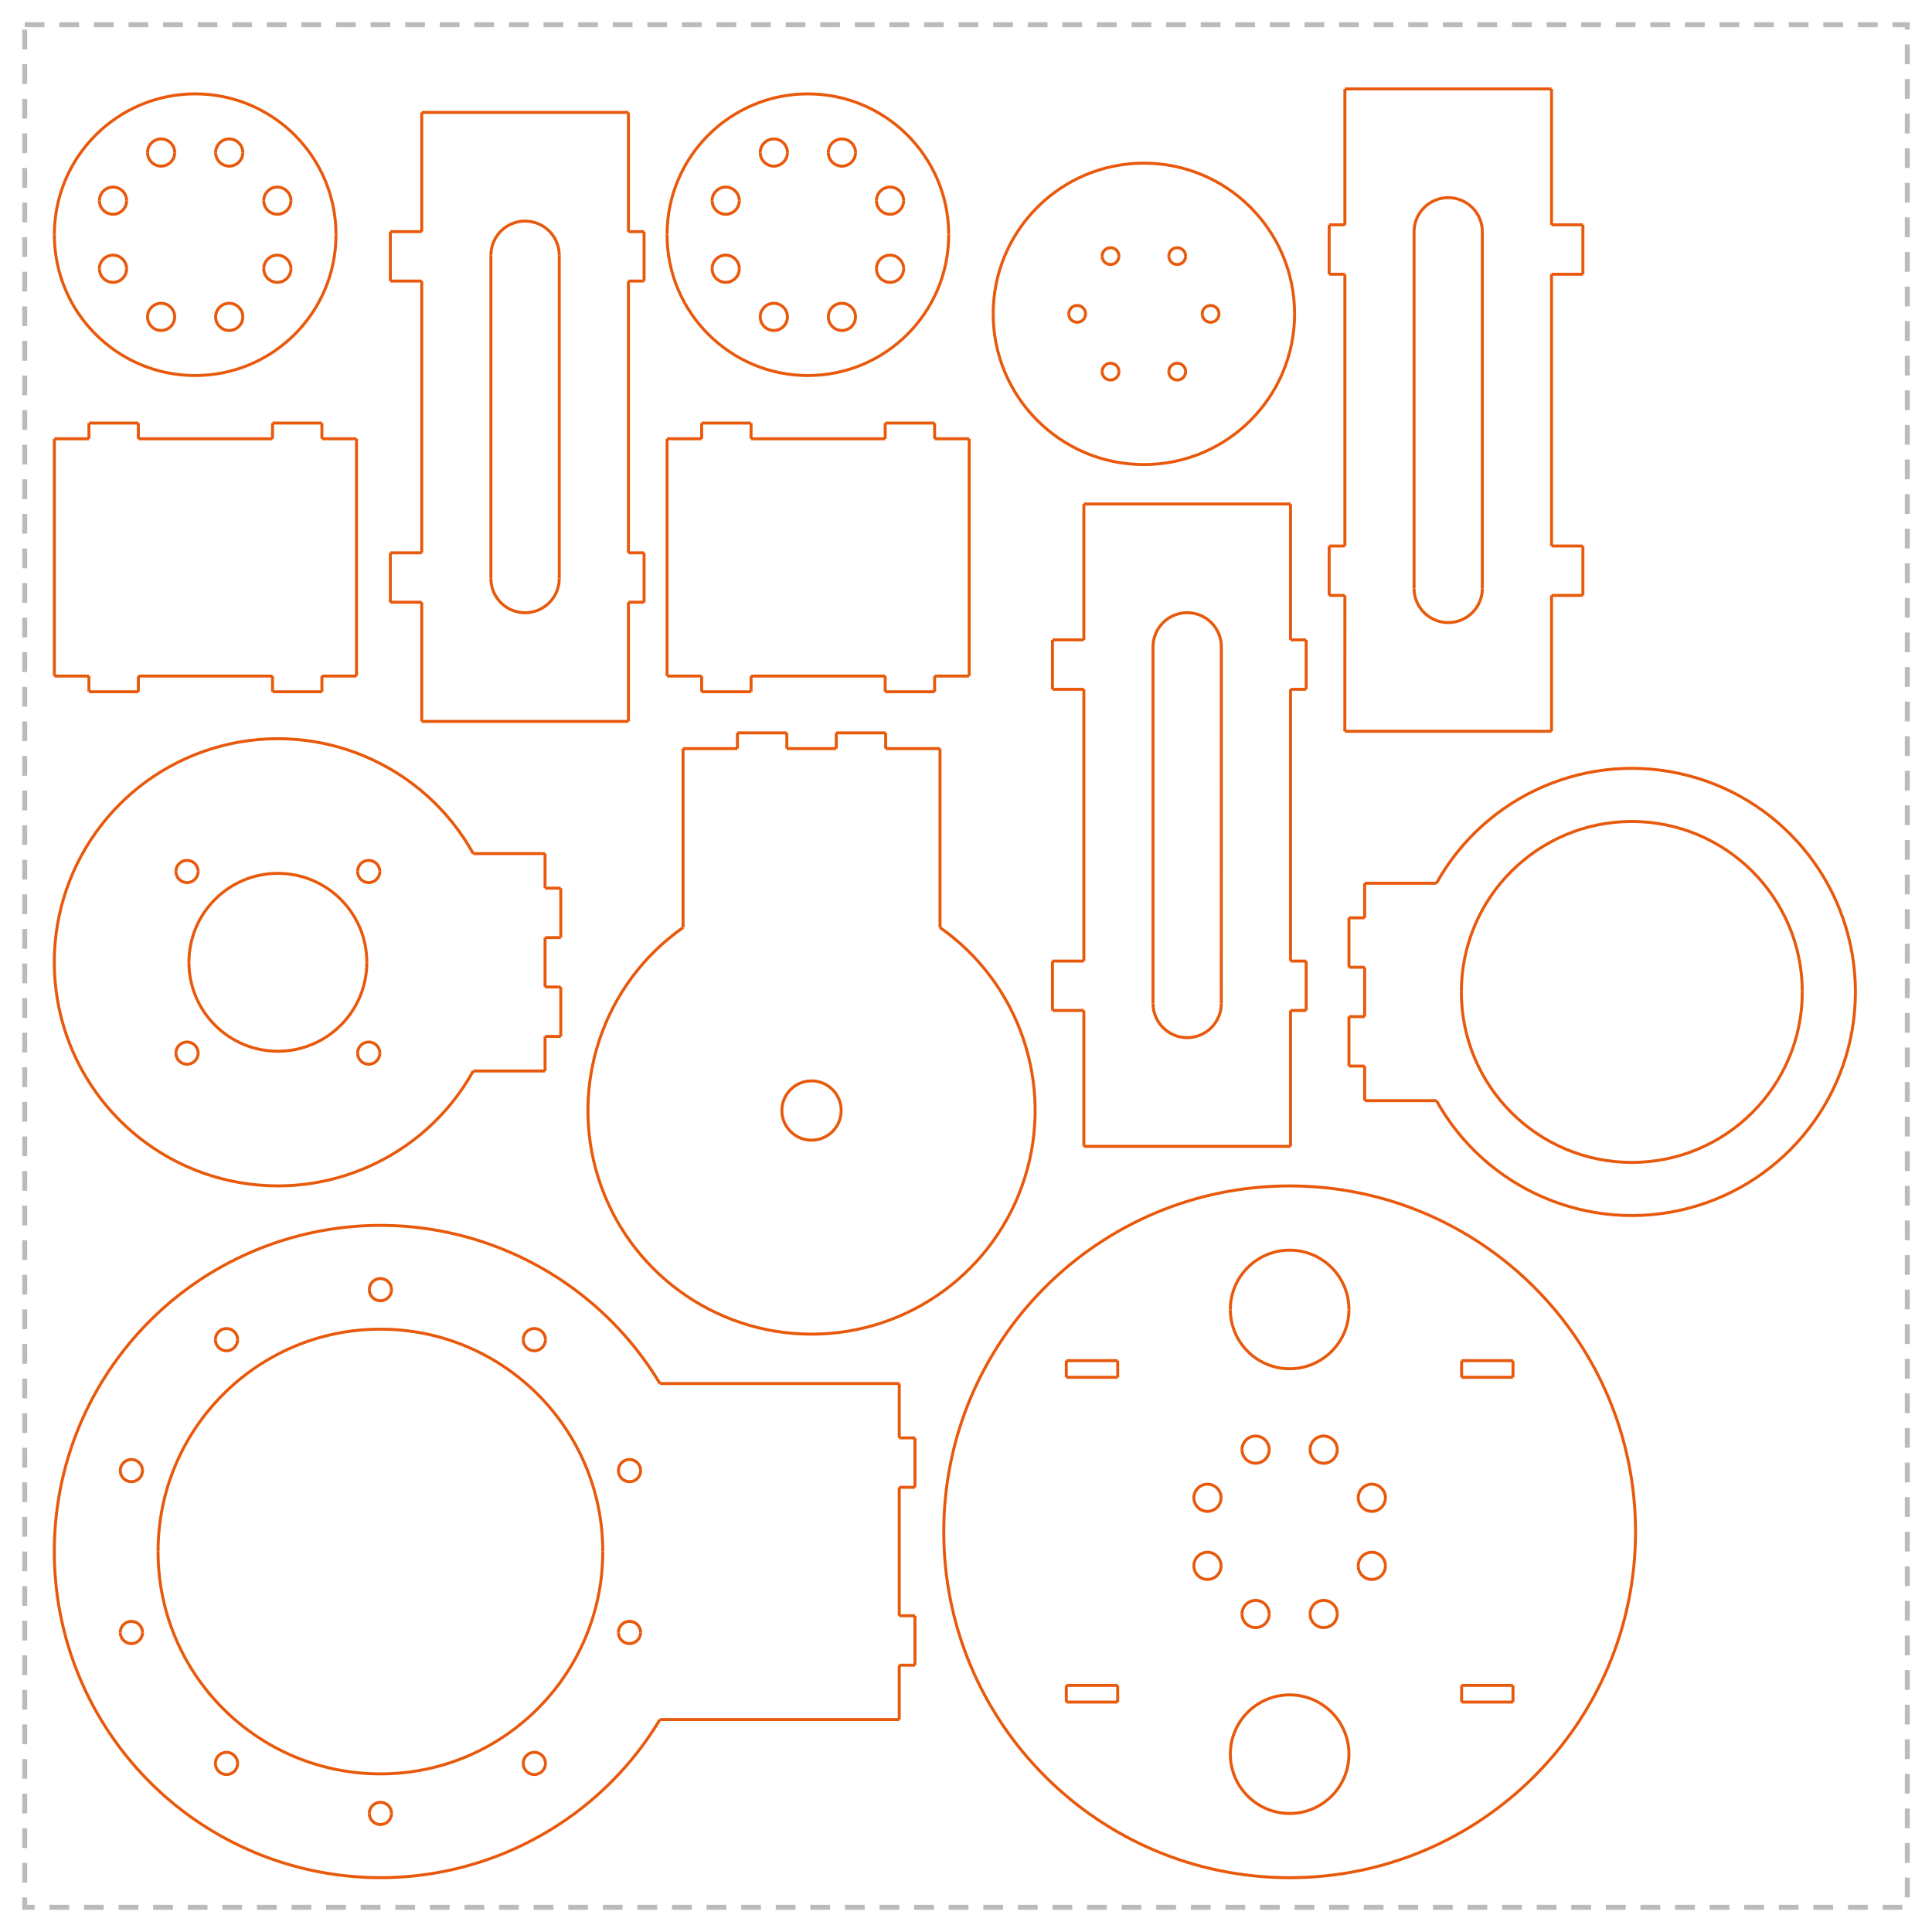
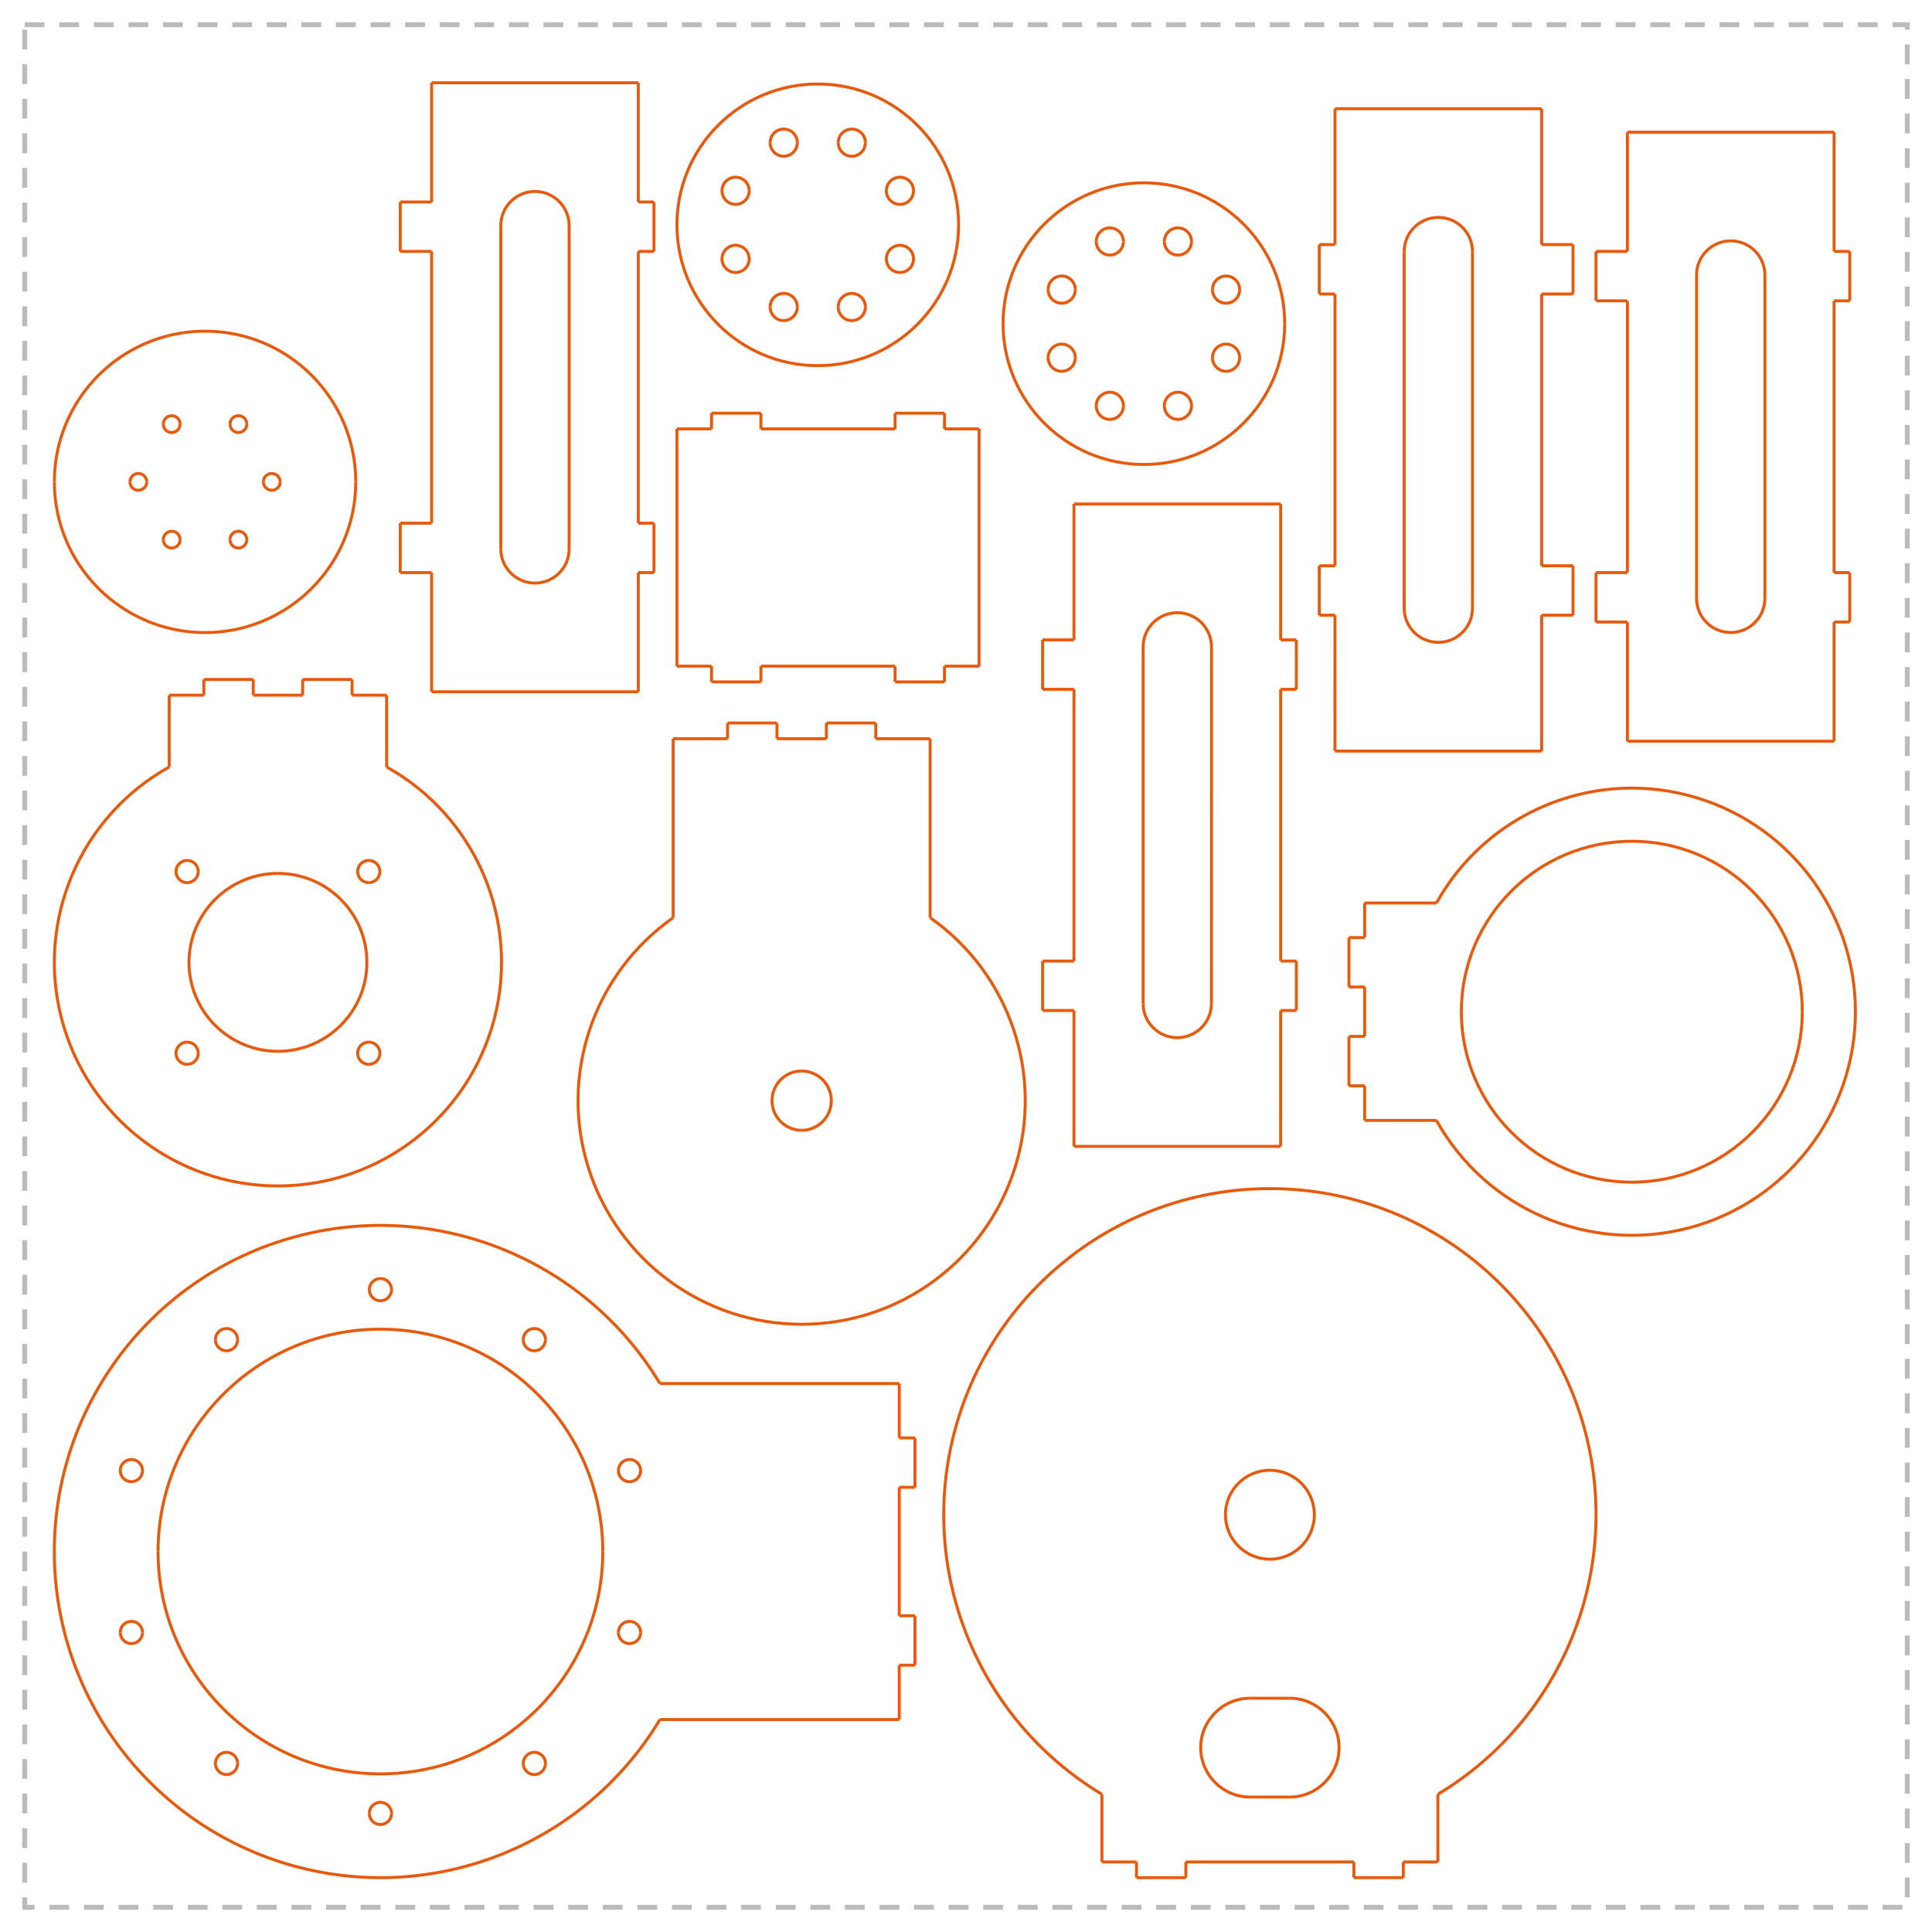
<svg xmlns="http://www.w3.org/2000/svg" viewBox="-5 -5 391 391" width="391mm" height="391mm">
  <rect x="0" y="0" width="381" height="381" fill="none" stroke="#bbb" stroke-dasharray="4 3" />
  <g fill="none" stroke="#e8590c" stroke-width="0.6">
    <line x1="176.99" y1="343.00" x2="176.99" y2="332.00" />
    <line x1="176.99" y1="332.00" x2="180.17" y2="332.00" />
    <line x1="180.17" y1="332.00" x2="180.17" y2="322.00" />
    <line x1="180.17" y1="322.00" x2="176.99" y2="322.00" />
    <line x1="176.99" y1="322.00" x2="176.99" y2="296.00" />
    <line x1="176.99" y1="296.00" x2="180.17" y2="296.00" />
    <line x1="180.17" y1="296.00" x2="180.17" y2="286.00" />
    <line x1="180.17" y1="286.00" x2="176.99" y2="286.00" />
    <line x1="176.99" y1="286.00" x2="176.99" y2="275.00" />
    <line x1="176.99" y1="275.00" x2="128.56" y2="275.00" />
    <path d="M 128.56 275.00 A 66.00 66.00 0 1 0 128.56 343.00" />
    <line x1="128.56" y1="343.00" x2="176.99" y2="343.00" />
    <path d="M 116.99 309.00 A 45.00 45.00 0 0 0 26.99 309.00" />
    <path d="M 26.99 309.00 A 45.00 45.00 0 0 0 116.99 309.00" />
    <path d="M 124.65 292.62 A 2.25 2.25 0 0 0 120.15 292.62" />
    <path d="M 120.15 292.62 A 2.25 2.25 0 0 0 124.65 292.62" />
    <path d="M 105.39 266.12 A 2.25 2.25 0 0 0 100.89 266.12" />
    <path d="M 100.89 266.12 A 2.25 2.25 0 0 0 105.39 266.12" />
    <path d="M 74.24 256.00 A 2.25 2.25 0 0 0 69.74 256.00" />
    <path d="M 69.74 256.00 A 2.25 2.25 0 0 0 74.24 256.00" />
    <path d="M 43.09 266.12 A 2.25 2.25 0 0 0 38.59 266.12" />
    <path d="M 38.59 266.12 A 2.25 2.25 0 0 0 43.09 266.12" />
    <path d="M 23.84 292.62 A 2.25 2.25 0 0 0 19.34 292.62" />
    <path d="M 19.34 292.62 A 2.25 2.25 0 0 0 23.84 292.62" />
    <path d="M 23.84 325.38 A 2.25 2.25 0 0 0 19.34 325.38" />
    <path d="M 19.34 325.38 A 2.25 2.25 0 0 0 23.84 325.38" />
    <path d="M 43.09 351.88 A 2.25 2.25 0 0 0 38.59 351.88" />
    <path d="M 38.59 351.88 A 2.25 2.25 0 0 0 43.09 351.88" />
    <path d="M 74.24 362.00 A 2.25 2.25 0 0 0 69.74 362.00" />
    <path d="M 69.74 362.00 A 2.25 2.25 0 0 0 74.24 362.00" />
    <path d="M 105.39 351.88 A 2.25 2.25 0 0 0 100.89 351.88" />
    <path d="M 100.89 351.88 A 2.25 2.25 0 0 0 105.39 351.88" />
    <path d="M 124.65 325.38 A 2.25 2.25 0 0 0 120.15 325.38" />
    <path d="M 120.15 325.38 A 2.25 2.25 0 0 0 124.65 325.38" />
-     <path d="M 326.00 305.01 A 70.00 70.00 0 0 0 186.00 305.01" />
-     <path d="M 186.00 305.01 A 70.00 70.00 0 0 0 326.00 305.01" />
-     <path d="M 275.38 298.12 A 2.75 2.75 0 0 0 269.88 298.12" />
-     <path d="M 269.88 298.12 A 2.75 2.75 0 0 0 275.38 298.12" />
-     <path d="M 265.64 288.38 A 2.75 2.75 0 0 0 260.14 288.38" />
-     <path d="M 260.14 288.38 A 2.75 2.75 0 0 0 265.64 288.38" />
-     <path d="M 251.86 288.38 A 2.75 2.75 0 0 0 246.36 288.38" />
-     <path d="M 246.36 288.38 A 2.75 2.75 0 0 0 251.86 288.38" />
-     <path d="M 242.12 298.12 A 2.75 2.75 0 0 0 236.62 298.12" />
-     <path d="M 236.62 298.12 A 2.75 2.75 0 0 0 242.12 298.12" />
-     <path d="M 242.12 311.90 A 2.75 2.75 0 0 0 236.62 311.90" />
-     <path d="M 236.62 311.90 A 2.75 2.75 0 0 0 242.12 311.90" />
-     <path d="M 251.86 321.64 A 2.75 2.75 0 0 0 246.36 321.64" />
-     <path d="M 246.36 321.64 A 2.75 2.75 0 0 0 251.86 321.64" />
-     <path d="M 265.64 321.64 A 2.75 2.75 0 0 0 260.14 321.64" />
-     <path d="M 260.14 321.64 A 2.75 2.75 0 0 0 265.64 321.64" />
-     <path d="M 275.38 311.90 A 2.75 2.75 0 0 0 269.88 311.90" />
-     <path d="M 269.88 311.90 A 2.75 2.75 0 0 0 275.38 311.90" />
-     <path d="M 268.00 260.01 A 12.00 12.00 0 0 0 244.00 260.01" />
-     <path d="M 244.00 260.01 A 12.00 12.00 0 0 0 268.00 260.01" />
-     <path d="M 268.00 350.01 A 12.00 12.00 0 0 0 244.00 350.01" />
-     <path d="M 244.00 350.01 A 12.00 12.00 0 0 0 268.00 350.01" />
-     <line x1="210.80" y1="273.74" x2="221.20" y2="273.74" />
-     <line x1="221.20" y1="273.74" x2="221.20" y2="270.37" />
-     <line x1="221.20" y1="270.37" x2="210.80" y2="270.37" />
-     <line x1="210.80" y1="270.37" x2="210.80" y2="273.74" />
-     <line x1="290.80" y1="273.74" x2="301.20" y2="273.74" />
-     <line x1="301.20" y1="273.74" x2="301.20" y2="270.37" />
-     <line x1="301.20" y1="270.37" x2="290.80" y2="270.37" />
-     <line x1="290.80" y1="270.37" x2="290.80" y2="273.74" />
-     <line x1="210.80" y1="339.47" x2="221.20" y2="339.47" />
-     <line x1="221.20" y1="339.47" x2="221.20" y2="336.09" />
-     <line x1="221.20" y1="336.09" x2="210.80" y2="336.09" />
-     <line x1="210.80" y1="336.09" x2="210.80" y2="339.47" />
-     <line x1="290.80" y1="339.47" x2="301.20" y2="339.47" />
-     <line x1="301.20" y1="339.47" x2="301.20" y2="336.09" />
-     <line x1="301.20" y1="336.09" x2="290.80" y2="336.09" />
-     <line x1="290.80" y1="336.09" x2="290.80" y2="339.47" />
-     <line x1="185.24" y1="146.50" x2="174.24" y2="146.50" />
-     <line x1="174.24" y1="146.50" x2="174.24" y2="143.32" />
-     <line x1="174.24" y1="143.32" x2="164.24" y2="143.32" />
-     <line x1="164.24" y1="143.32" x2="164.24" y2="146.50" />
-     <line x1="164.24" y1="146.50" x2="154.24" y2="146.50" />
-     <line x1="154.24" y1="146.50" x2="154.24" y2="143.32" />
-     <line x1="154.24" y1="143.32" x2="144.24" y2="143.32" />
-     <line x1="144.24" y1="143.32" x2="144.24" y2="146.50" />
-     <line x1="144.24" y1="146.50" x2="133.24" y2="146.50" />
-     <line x1="133.24" y1="146.50" x2="133.24" y2="182.72" />
-     <path d="M 133.24 182.72 A 45.25 45.25 0 1 0 185.24 182.72" />
-     <line x1="185.24" y1="182.72" x2="185.24" y2="146.50" />
-     <path d="M 159.24 213.75 A 6.00 6.00 0 0 0 159.24 225.75" />
-     <path d="M 159.24 225.75 A 6.00 6.00 0 0 0 159.24 213.75" />
-     <line x1="271.18" y1="173.75" x2="271.18" y2="180.75" />
-     <line x1="271.18" y1="180.75" x2="268.00" y2="180.75" />
-     <line x1="268.00" y1="180.75" x2="268.00" y2="190.75" />
-     <line x1="268.00" y1="190.75" x2="271.18" y2="190.75" />
-     <line x1="271.18" y1="190.75" x2="271.18" y2="200.75" />
-     <line x1="271.18" y1="200.75" x2="268.00" y2="200.75" />
-     <line x1="268.00" y1="200.75" x2="268.00" y2="210.75" />
-     <line x1="268.00" y1="210.75" x2="271.18" y2="210.75" />
-     <line x1="271.18" y1="210.75" x2="271.18" y2="217.75" />
-     <line x1="271.18" y1="217.75" x2="285.71" y2="217.75" />
-     <path d="M 285.71 217.75 A 45.25 45.25 0 1 0 285.71 173.75" />
-     <line x1="285.71" y1="173.75" x2="271.18" y2="173.75" />
-     <path d="M 290.75 195.75 A 34.50 34.50 0 0 0 359.75 195.75" />
-     <path d="M 359.75 195.75 A 34.50 34.50 0 0 0 290.75 195.75" />
-     <line x1="105.31" y1="211.75" x2="105.31" y2="204.75" />
-     <line x1="105.31" y1="204.75" x2="108.49" y2="204.75" />
-     <line x1="108.49" y1="204.75" x2="108.49" y2="194.75" />
-     <line x1="108.49" y1="194.75" x2="105.31" y2="194.75" />
-     <line x1="105.31" y1="194.75" x2="105.31" y2="184.75" />
-     <line x1="105.31" y1="184.75" x2="108.49" y2="184.75" />
-     <line x1="108.49" y1="184.75" x2="108.49" y2="174.75" />
-     <line x1="108.49" y1="174.75" x2="105.31" y2="174.75" />
-     <line x1="105.31" y1="174.75" x2="105.31" y2="167.75" />
-     <line x1="105.31" y1="167.75" x2="90.78" y2="167.75" />
-     <path d="M 90.78 167.75 A 45.25 45.25 0 1 0 90.78 211.75" />
-     <line x1="90.78" y1="211.75" x2="105.31" y2="211.75" />
-     <path d="M 69.24 189.75 A 18.00 18.00 0 0 0 33.24 189.75" />
-     <path d="M 33.24 189.75 A 18.00 18.00 0 0 0 69.24 189.75" />
-     <path d="M 71.87 171.37 A 2.25 2.25 0 0 0 67.37 171.37" />
-     <path d="M 67.37 171.37 A 2.25 2.25 0 0 0 71.87 171.37" />
-     <path d="M 35.10 171.37 A 2.25 2.25 0 0 0 30.60 171.37" />
-     <path d="M 30.60 171.37 A 2.25 2.25 0 0 0 35.10 171.37" />
-     <path d="M 35.10 208.13 A 2.25 2.25 0 0 0 30.60 208.13" />
-     <path d="M 30.60 208.13 A 2.25 2.25 0 0 0 35.10 208.13" />
-     <path d="M 71.87 208.13 A 2.25 2.25 0 0 0 67.37 208.13" />
-     <path d="M 67.37 208.13 A 2.25 2.25 0 0 0 71.87 208.13" />
-     <line x1="256.18" y1="227.00" x2="256.18" y2="199.50" />
-     <line x1="256.18" y1="199.50" x2="259.35" y2="199.50" />
-     <line x1="259.35" y1="199.50" x2="259.35" y2="189.50" />
-     <line x1="259.35" y1="189.50" x2="256.18" y2="189.50" />
-     <line x1="256.18" y1="189.50" x2="256.18" y2="134.50" />
-     <line x1="256.18" y1="134.50" x2="259.35" y2="134.50" />
-     <line x1="259.35" y1="134.50" x2="259.35" y2="124.50" />
-     <line x1="259.35" y1="124.50" x2="256.18" y2="124.50" />
-     <line x1="256.18" y1="124.50" x2="256.18" y2="97.00" />
-     <line x1="256.18" y1="97.00" x2="214.35" y2="97.00" />
-     <line x1="214.35" y1="97.00" x2="214.35" y2="124.50" />
-     <line x1="214.35" y1="124.50" x2="208.00" y2="124.50" />
-     <line x1="208.00" y1="124.50" x2="208.00" y2="134.50" />
-     <line x1="208.00" y1="134.50" x2="214.35" y2="134.50" />
-     <line x1="214.35" y1="134.50" x2="214.35" y2="189.50" />
-     <line x1="214.35" y1="189.50" x2="208.00" y2="189.50" />
-     <line x1="208.00" y1="189.50" x2="208.00" y2="199.50" />
-     <line x1="208.00" y1="199.50" x2="214.35" y2="199.50" />
-     <line x1="214.35" y1="199.50" x2="214.35" y2="227.00" />
-     <line x1="214.35" y1="227.00" x2="256.18" y2="227.00" />
-     <line x1="228.35" y1="198.09" x2="228.35" y2="125.91" />
-     <path d="M 228.35 125.91 A 6.91 6.91 0 0 1 242.18 125.91" />
-     <line x1="242.18" y1="125.91" x2="242.17" y2="198.09" />
-     <path d="M 242.17 198.09 A 6.91 6.91 0 0 1 228.35 198.09" />
-     <line x1="267.18" y1="13.00" x2="267.18" y2="40.50" />
-     <line x1="267.18" y1="40.50" x2="264.00" y2="40.50" />
-     <line x1="264.00" y1="40.50" x2="264.00" y2="50.50" />
-     <line x1="264.00" y1="50.50" x2="267.18" y2="50.50" />
-     <line x1="267.18" y1="50.50" x2="267.18" y2="105.50" />
-     <line x1="267.18" y1="105.50" x2="264.00" y2="105.50" />
-     <line x1="264.00" y1="105.50" x2="264.00" y2="115.50" />
-     <line x1="264.00" y1="115.50" x2="267.18" y2="115.50" />
-     <line x1="267.18" y1="115.50" x2="267.17" y2="143.00" />
-     <line x1="267.17" y1="143.00" x2="309.00" y2="143.00" />
-     <line x1="309.00" y1="143.00" x2="309.00" y2="115.50" />
-     <line x1="309.00" y1="115.50" x2="315.35" y2="115.50" />
-     <line x1="315.35" y1="115.50" x2="315.35" y2="105.50" />
-     <line x1="315.35" y1="105.50" x2="309.00" y2="105.50" />
-     <line x1="309.00" y1="105.50" x2="309.00" y2="50.50" />
-     <line x1="309.00" y1="50.50" x2="315.35" y2="50.50" />
-     <line x1="315.35" y1="50.50" x2="315.35" y2="40.50" />
-     <line x1="315.35" y1="40.50" x2="309.00" y2="40.50" />
-     <line x1="309.00" y1="40.50" x2="309.00" y2="13.00" />
-     <line x1="309.00" y1="13.00" x2="267.18" y2="13.00" />
-     <line x1="295.00" y1="41.91" x2="295.00" y2="114.09" />
-     <path d="M 295.00 114.09 A 6.91 6.91 0 0 1 281.18 114.09" />
-     <line x1="281.18" y1="114.09" x2="281.18" y2="41.91" />
-     <path d="M 281.18 41.91 A 6.91 6.91 0 0 1 295.00 41.91" />
-     <line x1="122.18" y1="141.00" x2="122.18" y2="116.88" />
-     <line x1="122.18" y1="116.88" x2="125.35" y2="116.88" />
-     <line x1="125.35" y1="116.88" x2="125.35" y2="106.88" />
-     <line x1="125.35" y1="106.88" x2="122.18" y2="106.88" />
-     <line x1="122.18" y1="106.88" x2="122.18" y2="51.88" />
-     <line x1="122.18" y1="51.88" x2="125.35" y2="51.88" />
-     <line x1="125.35" y1="51.88" x2="125.35" y2="41.88" />
-     <line x1="125.35" y1="41.88" x2="122.18" y2="41.88" />
-     <line x1="122.18" y1="41.88" x2="122.18" y2="17.75" />
-     <line x1="122.18" y1="17.75" x2="80.35" y2="17.75" />
-     <line x1="80.35" y1="17.75" x2="80.35" y2="41.88" />
-     <line x1="80.35" y1="41.88" x2="74.00" y2="41.88" />
-     <line x1="74.00" y1="41.88" x2="74.00" y2="51.88" />
-     <line x1="74.00" y1="51.88" x2="80.35" y2="51.88" />
-     <line x1="80.35" y1="51.88" x2="80.35" y2="106.88" />
-     <line x1="80.35" y1="106.88" x2="74.00" y2="106.88" />
-     <line x1="74.00" y1="106.88" x2="74.00" y2="116.88" />
-     <line x1="74.00" y1="116.88" x2="80.35" y2="116.88" />
-     <line x1="80.35" y1="116.88" x2="80.35" y2="141.00" />
-     <line x1="80.35" y1="141.00" x2="122.18" y2="141.00" />
-     <line x1="94.35" y1="112.09" x2="94.35" y2="46.66" />
-     <path d="M 94.35 46.66 A 6.91 6.91 0 0 1 108.18 46.66" />
-     <line x1="108.18" y1="46.66" x2="108.18" y2="112.09" />
-     <path d="M 108.18 112.09 A 6.91 6.91 0 0 1 94.35 112.09" />
-     <line x1="6.00" y1="131.82" x2="13.00" y2="131.82" />
-     <line x1="13.00" y1="131.82" x2="13.00" y2="135.00" />
-     <line x1="13.00" y1="135.00" x2="23.00" y2="135.00" />
-     <line x1="23.00" y1="135.00" x2="23.00" y2="131.82" />
-     <line x1="23.00" y1="131.82" x2="50.15" y2="131.82" />
-     <line x1="50.15" y1="131.82" x2="50.15" y2="135.00" />
-     <line x1="50.15" y1="135.00" x2="60.15" y2="135.00" />
-     <line x1="60.15" y1="135.00" x2="60.15" y2="131.82" />
-     <line x1="60.15" y1="131.82" x2="67.15" y2="131.82" />
-     <line x1="67.15" y1="131.82" x2="67.15" y2="83.80" />
-     <line x1="67.15" y1="83.80" x2="60.15" y2="83.80" />
-     <line x1="60.15" y1="83.80" x2="60.15" y2="80.62" />
-     <line x1="60.15" y1="80.62" x2="50.15" y2="80.62" />
-     <line x1="50.15" y1="80.62" x2="50.15" y2="83.80" />
-     <line x1="50.15" y1="83.80" x2="23.00" y2="83.80" />
-     <line x1="23.00" y1="83.80" x2="23.00" y2="80.62" />
-     <line x1="23.00" y1="80.62" x2="13.00" y2="80.62" />
-     <line x1="13.00" y1="80.62" x2="13.00" y2="83.80" />
-     <line x1="13.00" y1="83.80" x2="6.00" y2="83.80" />
-     <line x1="6.00" y1="83.80" x2="6.00" y2="131.82" />
-     <line x1="130.00" y1="131.82" x2="137.00" y2="131.82" />
-     <line x1="137.00" y1="131.82" x2="137.00" y2="135.00" />
-     <line x1="137.00" y1="135.00" x2="147.00" y2="135.00" />
-     <line x1="147.00" y1="135.00" x2="147.00" y2="131.82" />
-     <line x1="147.00" y1="131.82" x2="174.15" y2="131.82" />
-     <line x1="174.15" y1="131.82" x2="174.15" y2="135.00" />
-     <line x1="174.15" y1="135.00" x2="184.15" y2="135.00" />
-     <line x1="184.15" y1="135.00" x2="184.15" y2="131.82" />
-     <line x1="184.15" y1="131.82" x2="191.15" y2="131.82" />
-     <line x1="191.15" y1="131.82" x2="191.15" y2="83.80" />
-     <line x1="191.15" y1="83.80" x2="184.15" y2="83.80" />
-     <line x1="184.15" y1="83.80" x2="184.15" y2="80.62" />
-     <line x1="184.15" y1="80.62" x2="174.15" y2="80.62" />
-     <line x1="174.15" y1="80.62" x2="174.15" y2="83.80" />
-     <line x1="174.15" y1="83.80" x2="147.00" y2="83.80" />
-     <line x1="147.00" y1="83.80" x2="147.00" y2="80.62" />
-     <line x1="147.00" y1="80.62" x2="137.00" y2="80.62" />
-     <line x1="137.00" y1="80.62" x2="137.00" y2="83.80" />
-     <line x1="137.00" y1="83.80" x2="130.00" y2="83.80" />
-     <line x1="130.00" y1="83.80" x2="130.00" y2="131.82" />
-     <path d="M 257.00 58.52 A 30.50 30.50 0 0 0 196.00 58.52" />
-     <path d="M 196.00 58.52 A 30.50 30.50 0 0 0 257.00 58.52" />
-     <path d="M 241.70 58.52 A 1.70 1.70 0 0 0 238.30 58.52" />
-     <path d="M 238.30 58.52 A 1.70 1.70 0 0 0 241.70 58.52" />
-     <path d="M 234.95 46.83 A 1.70 1.70 0 0 0 231.55 46.83" />
-     <path d="M 231.55 46.83 A 1.70 1.70 0 0 0 234.95 46.83" />
-     <path d="M 221.45 46.83 A 1.70 1.70 0 0 0 218.05 46.83" />
-     <path d="M 218.05 46.83 A 1.70 1.70 0 0 0 221.45 46.83" />
-     <path d="M 214.70 58.52 A 1.70 1.70 0 0 0 211.30 58.52" />
-     <path d="M 211.30 58.52 A 1.70 1.70 0 0 0 214.70 58.52" />
-     <path d="M 221.45 70.21 A 1.70 1.70 0 0 0 218.05 70.21" />
-     <path d="M 218.05 70.21 A 1.70 1.70 0 0 0 221.45 70.21" />
-     <path d="M 234.95 70.21 A 1.70 1.70 0 0 0 231.55 70.21" />
-     <path d="M 231.55 70.21 A 1.70 1.70 0 0 0 234.95 70.21" />
-     <path d="M 63.00 42.50 A 28.50 28.50 0 0 0 6.00 42.50" />
-     <path d="M 6.00 42.50 A 28.50 28.50 0 0 0 63.00 42.50" />
-     <path d="M 53.88 35.61 A 2.75 2.75 0 0 0 48.38 35.61" />
-     <path d="M 48.38 35.61 A 2.75 2.75 0 0 0 53.88 35.61" />
-     <path d="M 44.14 25.87 A 2.75 2.75 0 0 0 38.64 25.87" />
-     <path d="M 38.64 25.87 A 2.75 2.75 0 0 0 44.14 25.87" />
-     <path d="M 30.36 25.87 A 2.75 2.75 0 0 0 24.86 25.87" />
-     <path d="M 24.86 25.87 A 2.75 2.75 0 0 0 30.36 25.87" />
-     <path d="M 20.62 35.61 A 2.75 2.75 0 0 0 15.12 35.61" />
-     <path d="M 15.12 35.61 A 2.75 2.75 0 0 0 20.62 35.61" />
-     <path d="M 20.62 49.39 A 2.75 2.75 0 0 0 15.12 49.39" />
-     <path d="M 15.12 49.39 A 2.75 2.75 0 0 0 20.62 49.39" />
-     <path d="M 30.36 59.13 A 2.75 2.75 0 0 0 24.86 59.13" />
-     <path d="M 24.86 59.13 A 2.75 2.75 0 0 0 30.36 59.13" />
-     <path d="M 44.14 59.13 A 2.75 2.75 0 0 0 38.64 59.13" />
-     <path d="M 38.64 59.13 A 2.75 2.75 0 0 0 44.14 59.13" />
-     <path d="M 53.88 49.39 A 2.75 2.75 0 0 0 48.38 49.39" />
-     <path d="M 48.38 49.39 A 2.75 2.75 0 0 0 53.88 49.39" />
-     <path d="M 187.00 42.50 A 28.50 28.50 0 0 0 130.00 42.50" />
-     <path d="M 130.00 42.50 A 28.50 28.50 0 0 0 187.00 42.50" />
-     <path d="M 177.88 35.61 A 2.75 2.75 0 0 0 172.38 35.61" />
-     <path d="M 172.38 35.61 A 2.75 2.75 0 0 0 177.88 35.61" />
-     <path d="M 168.14 25.87 A 2.75 2.75 0 0 0 162.64 25.87" />
-     <path d="M 162.64 25.87 A 2.75 2.75 0 0 0 168.14 25.87" />
-     <path d="M 154.36 25.87 A 2.75 2.75 0 0 0 148.86 25.87" />
-     <path d="M 148.86 25.87 A 2.75 2.75 0 0 0 154.36 25.87" />
-     <path d="M 144.62 35.61 A 2.75 2.75 0 0 0 139.12 35.61" />
-     <path d="M 139.12 35.61 A 2.75 2.75 0 0 0 144.62 35.61" />
-     <path d="M 144.62 49.39 A 2.75 2.75 0 0 0 139.12 49.39" />
-     <path d="M 139.12 49.39 A 2.75 2.75 0 0 0 144.62 49.39" />
-     <path d="M 154.36 59.13 A 2.75 2.75 0 0 0 148.86 59.13" />
-     <path d="M 148.86 59.13 A 2.75 2.75 0 0 0 154.36 59.13" />
-     <path d="M 168.14 59.13 A 2.75 2.75 0 0 0 162.64 59.13" />
-     <path d="M 162.64 59.13 A 2.75 2.75 0 0 0 168.14 59.13" />
-     <path d="M 177.88 49.39 A 2.75 2.75 0 0 0 172.38 49.39" />
-     <path d="M 172.38 49.39 A 2.75 2.75 0 0 0 177.88 49.39" />
+     <line x1="218.00" y1="371.82" x2="225.00" y2="371.82" />
+     <line x1="225.00" y1="371.82" x2="225.00" y2="375.00" />
+     <line x1="225.00" y1="375.00" x2="235.00" y2="375.00" />
+     <line x1="235.00" y1="375.00" x2="235.00" y2="371.82" />
+     <line x1="235.00" y1="371.82" x2="269.00" y2="371.82" />
+     <line x1="269.00" y1="371.82" x2="269.00" y2="375.00" />
+     <line x1="269.00" y1="375.00" x2="279.00" y2="375.00" />
+     <line x1="279.00" y1="375.00" x2="279.00" y2="371.82" />
+     <line x1="279.00" y1="371.82" x2="286.00" y2="371.82" />
+     <line x1="286.00" y1="371.82" x2="286.00" y2="358.12" />
+     <path d="M 286.00 358.12 A 66.00 66.00 0 1 0 218.00 358.12" />
+     <line x1="218.00" y1="358.12" x2="218.00" y2="371.82" />
+     <line x1="248.00" y1="338.69" x2="256.00" y2="338.69" />
+     <path d="M 256.00 338.69 A 10.00 10.00 0 0 1 256.00 358.69" />
+     <line x1="256.00" y1="358.69" x2="248.00" y2="358.69" />
+     <path d="M 248.00 358.69 A 10.00 10.00 0 0 1 248.00 338.69" />
+     <path d="M 261.00 301.55 A 9.00 9.00 0 0 0 243.00 301.55" />
+     <path d="M 243.00 301.55 A 9.00 9.00 0 0 0 261.00 301.55" />
+     <line x1="183.24" y1="144.50" x2="172.24" y2="144.50" />
+     <line x1="172.24" y1="144.50" x2="172.24" y2="141.32" />
+     <line x1="172.24" y1="141.32" x2="162.24" y2="141.32" />
+     <line x1="162.24" y1="141.32" x2="162.24" y2="144.50" />
+     <line x1="162.24" y1="144.50" x2="152.24" y2="144.50" />
+     <line x1="152.24" y1="144.50" x2="152.24" y2="141.32" />
+     <line x1="152.24" y1="141.32" x2="142.24" y2="141.32" />
+     <line x1="142.24" y1="141.32" x2="142.24" y2="144.50" />
+     <line x1="142.24" y1="144.50" x2="131.24" y2="144.50" />
+     <line x1="131.24" y1="144.50" x2="131.24" y2="180.72" />
+     <path d="M 131.24 180.72 A 45.25 45.25 0 1 0 183.24 180.72" />
+     <line x1="183.24" y1="180.72" x2="183.24" y2="144.50" />
+     <path d="M 157.24 211.75 A 6.00 6.00 0 0 0 157.24 223.75" />
+     <path d="M 157.24 223.75 A 6.00 6.00 0 0 0 157.24 211.75" />
+     <line x1="271.18" y1="177.75" x2="271.18" y2="184.75" />
+     <line x1="271.18" y1="184.75" x2="268.00" y2="184.75" />
+     <line x1="268.00" y1="184.75" x2="268.00" y2="194.75" />
+     <line x1="268.00" y1="194.75" x2="271.18" y2="194.75" />
+     <line x1="271.18" y1="194.75" x2="271.18" y2="204.75" />
+     <line x1="271.18" y1="204.75" x2="268.00" y2="204.75" />
+     <line x1="268.00" y1="204.75" x2="268.00" y2="214.75" />
+     <line x1="268.00" y1="214.75" x2="271.18" y2="214.75" />
+     <line x1="271.18" y1="214.75" x2="271.18" y2="221.75" />
+     <line x1="271.18" y1="221.75" x2="285.71" y2="221.75" />
+     <path d="M 285.71 221.75 A 45.25 45.25 0 1 0 285.71 177.75" />
+     <line x1="285.71" y1="177.75" x2="271.18" y2="177.75" />
+     <path d="M 290.75 199.75 A 34.50 34.50 0 0 0 359.75 199.75" />
+     <path d="M 359.75 199.75 A 34.50 34.50 0 0 0 290.75 199.75" />
+     <line x1="73.25" y1="135.69" x2="66.25" y2="135.69" />
+     <line x1="66.25" y1="135.69" x2="66.25" y2="132.51" />
+     <line x1="66.25" y1="132.51" x2="56.25" y2="132.51" />
+     <line x1="56.25" y1="132.51" x2="56.25" y2="135.69" />
+     <line x1="56.25" y1="135.69" x2="46.25" y2="135.69" />
+     <line x1="46.25" y1="135.69" x2="46.25" y2="132.51" />
+     <line x1="46.25" y1="132.51" x2="36.25" y2="132.51" />
+     <line x1="36.25" y1="132.51" x2="36.25" y2="135.69" />
+     <line x1="36.25" y1="135.69" x2="29.25" y2="135.69" />
+     <line x1="29.25" y1="135.69" x2="29.25" y2="150.22" />
+     <path d="M 29.25 150.22 A 45.25 45.25 0 1 0 73.25 150.22" />
+     <line x1="73.25" y1="150.22" x2="73.25" y2="135.69" />
+     <path d="M 51.25 171.76 A 18.00 18.00 0 0 0 51.25 207.76" />
+     <path d="M 51.25 207.76 A 18.00 18.00 0 0 0 51.25 171.76" />
+     <path d="M 32.87 169.13 A 2.25 2.25 0 0 0 32.87 173.63" />
+     <path d="M 32.87 173.63 A 2.25 2.25 0 0 0 32.87 169.13" />
+     <path d="M 32.87 205.90 A 2.25 2.25 0 0 0 32.87 210.40" />
+     <path d="M 32.87 210.40 A 2.25 2.25 0 0 0 32.87 205.90" />
+     <path d="M 69.63 205.90 A 2.25 2.25 0 0 0 69.63 210.40" />
+     <path d="M 69.63 210.40 A 2.25 2.25 0 0 0 69.63 205.90" />
+     <path d="M 69.63 169.13 A 2.25 2.25 0 0 0 69.63 173.63" />
+     <path d="M 69.63 173.63 A 2.25 2.25 0 0 0 69.63 169.13" />
+     <line x1="254.17" y1="227.00" x2="254.18" y2="199.50" />
+     <line x1="254.18" y1="199.50" x2="257.35" y2="199.50" />
+     <line x1="257.35" y1="199.50" x2="257.35" y2="189.50" />
+     <line x1="257.35" y1="189.50" x2="254.18" y2="189.50" />
+     <line x1="254.18" y1="189.50" x2="254.18" y2="134.50" />
+     <line x1="254.18" y1="134.50" x2="257.35" y2="134.50" />
+     <line x1="257.35" y1="134.50" x2="257.35" y2="124.50" />
+     <line x1="257.35" y1="124.50" x2="254.18" y2="124.50" />
+     <line x1="254.18" y1="124.50" x2="254.18" y2="97.00" />
+     <line x1="254.18" y1="97.00" x2="212.35" y2="97.00" />
+     <line x1="212.35" y1="97.00" x2="212.35" y2="124.50" />
+     <line x1="212.35" y1="124.50" x2="206.00" y2="124.50" />
+     <line x1="206.00" y1="124.50" x2="206.00" y2="134.50" />
+     <line x1="206.00" y1="134.50" x2="212.35" y2="134.50" />
+     <line x1="212.35" y1="134.50" x2="212.35" y2="189.50" />
+     <line x1="212.35" y1="189.50" x2="206.00" y2="189.50" />
+     <line x1="206.00" y1="189.50" x2="206.00" y2="199.50" />
+     <line x1="206.00" y1="199.50" x2="212.35" y2="199.50" />
+     <line x1="212.35" y1="199.50" x2="212.35" y2="227.00" />
+     <line x1="212.35" y1="227.00" x2="254.17" y2="227.00" />
+     <line x1="226.35" y1="198.09" x2="226.35" y2="125.91" />
+     <path d="M 226.35 125.91 A 6.91 6.91 0 0 1 240.18 125.91" />
+     <line x1="240.18" y1="125.91" x2="240.17" y2="198.09" />
+     <path d="M 240.17 198.09 A 6.91 6.91 0 0 1 226.35 198.09" />
+     <line x1="265.18" y1="17.00" x2="265.18" y2="44.50" />
+     <line x1="265.18" y1="44.50" x2="262.00" y2="44.50" />
+     <line x1="262.00" y1="44.50" x2="262.00" y2="54.50" />
+     <line x1="262.00" y1="54.50" x2="265.18" y2="54.50" />
+     <line x1="265.18" y1="54.50" x2="265.18" y2="109.50" />
+     <line x1="265.18" y1="109.50" x2="262.00" y2="109.50" />
+     <line x1="262.00" y1="109.50" x2="262.00" y2="119.50" />
+     <line x1="262.00" y1="119.50" x2="265.18" y2="119.50" />
+     <line x1="265.18" y1="119.50" x2="265.17" y2="147.00" />
+     <line x1="265.17" y1="147.00" x2="307.00" y2="147.00" />
+     <line x1="307.00" y1="147.00" x2="307.00" y2="119.50" />
+     <line x1="307.00" y1="119.50" x2="313.35" y2="119.50" />
+     <line x1="313.35" y1="119.50" x2="313.35" y2="109.50" />
+     <line x1="313.35" y1="109.50" x2="307.00" y2="109.50" />
+     <line x1="307.00" y1="109.50" x2="307.00" y2="54.50" />
+     <line x1="307.00" y1="54.50" x2="313.35" y2="54.50" />
+     <line x1="313.35" y1="54.50" x2="313.35" y2="44.50" />
+     <line x1="313.35" y1="44.50" x2="307.00" y2="44.50" />
+     <line x1="307.00" y1="44.50" x2="307.00" y2="17.00" />
+     <line x1="307.00" y1="17.00" x2="265.18" y2="17.00" />
+     <line x1="293.00" y1="45.91" x2="293.00" y2="118.09" />
+     <path d="M 293.00 118.09 A 6.91 6.91 0 0 1 279.18 118.09" />
+     <line x1="279.18" y1="118.09" x2="279.18" y2="45.91" />
+     <path d="M 279.18 45.91 A 6.91 6.91 0 0 1 293.00 45.91" />
+     <line x1="366.18" y1="145.00" x2="366.18" y2="120.88" />
+     <line x1="366.18" y1="120.88" x2="369.35" y2="120.88" />
+     <line x1="369.35" y1="120.88" x2="369.35" y2="110.88" />
+     <line x1="369.35" y1="110.88" x2="366.18" y2="110.88" />
+     <line x1="366.18" y1="110.88" x2="366.18" y2="55.88" />
+     <line x1="366.18" y1="55.88" x2="369.35" y2="55.88" />
+     <line x1="369.35" y1="55.88" x2="369.35" y2="45.88" />
+     <line x1="369.35" y1="45.88" x2="366.18" y2="45.88" />
+     <line x1="366.18" y1="45.88" x2="366.18" y2="21.75" />
+     <line x1="366.18" y1="21.75" x2="324.35" y2="21.75" />
+     <line x1="324.35" y1="21.75" x2="324.35" y2="45.88" />
+     <line x1="324.35" y1="45.88" x2="318.00" y2="45.88" />
+     <line x1="318.00" y1="45.88" x2="318.00" y2="55.88" />
+     <line x1="318.00" y1="55.88" x2="324.35" y2="55.88" />
+     <line x1="324.35" y1="55.88" x2="324.35" y2="110.88" />
+     <line x1="324.35" y1="110.88" x2="318.00" y2="110.88" />
+     <line x1="318.00" y1="110.88" x2="318.00" y2="120.88" />
+     <line x1="318.00" y1="120.88" x2="324.35" y2="120.88" />
+     <line x1="324.35" y1="120.88" x2="324.35" y2="145.00" />
+     <line x1="324.35" y1="145.00" x2="366.18" y2="145.00" />
+     <line x1="338.35" y1="116.09" x2="338.35" y2="50.66" />
+     <path d="M 338.35 50.66 A 6.91 6.91 0 0 1 352.18 50.66" />
+     <line x1="352.18" y1="50.66" x2="352.18" y2="116.09" />
+     <path d="M 352.18 116.09 A 6.91 6.91 0 0 1 338.35 116.09" />
+     <line x1="124.18" y1="135.00" x2="124.18" y2="110.88" />
+     <line x1="124.18" y1="110.88" x2="127.35" y2="110.88" />
+     <line x1="127.35" y1="110.88" x2="127.35" y2="100.88" />
+     <line x1="127.35" y1="100.88" x2="124.18" y2="100.88" />
+     <line x1="124.18" y1="100.88" x2="124.18" y2="45.88" />
+     <line x1="124.18" y1="45.88" x2="127.35" y2="45.88" />
+     <line x1="127.35" y1="45.88" x2="127.35" y2="35.88" />
+     <line x1="127.35" y1="35.88" x2="124.18" y2="35.88" />
+     <line x1="124.18" y1="35.88" x2="124.18" y2="11.75" />
+     <line x1="124.18" y1="11.75" x2="82.35" y2="11.75" />
+     <line x1="82.35" y1="11.75" x2="82.35" y2="35.88" />
+     <line x1="82.35" y1="35.88" x2="76.00" y2="35.88" />
+     <line x1="76.00" y1="35.88" x2="76.00" y2="45.88" />
+     <line x1="76.00" y1="45.88" x2="82.35" y2="45.88" />
+     <line x1="82.35" y1="45.88" x2="82.35" y2="100.88" />
+     <line x1="82.35" y1="100.88" x2="76.00" y2="100.88" />
+     <line x1="76.00" y1="100.88" x2="76.00" y2="110.88" />
+     <line x1="76.00" y1="110.88" x2="82.35" y2="110.88" />
+     <line x1="82.35" y1="110.88" x2="82.35" y2="135.00" />
+     <line x1="82.35" y1="135.00" x2="124.18" y2="135.00" />
+     <line x1="96.35" y1="106.09" x2="96.35" y2="40.66" />
+     <path d="M 96.35 40.66 A 6.91 6.91 0 0 1 110.18 40.66" />
+     <line x1="110.18" y1="40.66" x2="110.18" y2="106.09" />
+     <path d="M 110.18 106.09 A 6.91 6.91 0 0 1 96.35 106.09" />
+     <line x1="132.00" y1="129.82" x2="139.00" y2="129.82" />
+     <line x1="139.00" y1="129.82" x2="139.00" y2="133.00" />
+     <line x1="139.00" y1="133.00" x2="149.00" y2="133.00" />
+     <line x1="149.00" y1="133.00" x2="149.00" y2="129.82" />
+     <line x1="149.00" y1="129.82" x2="176.15" y2="129.82" />
+     <line x1="176.15" y1="129.82" x2="176.15" y2="133.00" />
+     <line x1="176.15" y1="133.00" x2="186.15" y2="133.00" />
+     <line x1="186.15" y1="133.00" x2="186.15" y2="129.82" />
+     <line x1="186.15" y1="129.82" x2="193.15" y2="129.82" />
+     <line x1="193.15" y1="129.82" x2="193.15" y2="81.80" />
+     <line x1="193.15" y1="81.80" x2="186.15" y2="81.80" />
+     <line x1="186.15" y1="81.80" x2="186.15" y2="78.62" />
+     <line x1="186.15" y1="78.62" x2="176.15" y2="78.62" />
+     <line x1="176.15" y1="78.62" x2="176.15" y2="81.80" />
+     <line x1="176.15" y1="81.80" x2="149.00" y2="81.80" />
+     <line x1="149.00" y1="81.80" x2="149.00" y2="78.62" />
+     <line x1="149.00" y1="78.62" x2="139.00" y2="78.62" />
+     <line x1="139.00" y1="78.62" x2="139.00" y2="81.80" />
+     <line x1="139.00" y1="81.80" x2="132.00" y2="81.80" />
+     <line x1="132.00" y1="81.80" x2="132.00" y2="129.82" />
+     <path d="M 67.00 92.52 A 30.50 30.50 0 0 0 6.00 92.52" />
+     <path d="M 6.00 92.52 A 30.50 30.50 0 0 0 67.00 92.52" />
+     <path d="M 51.70 92.52 A 1.70 1.70 0 0 0 48.30 92.52" />
+     <path d="M 48.30 92.52 A 1.70 1.70 0 0 0 51.70 92.52" />
+     <path d="M 44.95 80.83 A 1.70 1.70 0 0 0 41.55 80.83" />
+     <path d="M 41.55 80.83 A 1.70 1.70 0 0 0 44.95 80.83" />
+     <path d="M 31.45 80.83 A 1.70 1.70 0 0 0 28.05 80.83" />
+     <path d="M 28.05 80.83 A 1.70 1.70 0 0 0 31.45 80.83" />
+     <path d="M 24.70 92.52 A 1.70 1.70 0 0 0 21.30 92.52" />
+     <path d="M 21.30 92.52 A 1.70 1.70 0 0 0 24.70 92.52" />
+     <path d="M 31.45 104.21 A 1.70 1.70 0 0 0 28.05 104.21" />
+     <path d="M 28.05 104.21 A 1.70 1.70 0 0 0 31.45 104.21" />
+     <path d="M 44.95 104.21 A 1.70 1.70 0 0 0 41.55 104.21" />
+     <path d="M 41.55 104.21 A 1.70 1.70 0 0 0 44.95 104.21" />
+     <path d="M 255.00 60.50 A 28.50 28.50 0 0 0 198.00 60.50" />
+     <path d="M 198.00 60.50 A 28.50 28.50 0 0 0 255.00 60.50" />
+     <path d="M 245.88 53.61 A 2.75 2.75 0 0 0 240.38 53.61" />
+     <path d="M 240.38 53.61 A 2.75 2.75 0 0 0 245.88 53.61" />
+     <path d="M 236.14 43.87 A 2.75 2.75 0 0 0 230.64 43.87" />
+     <path d="M 230.64 43.87 A 2.75 2.75 0 0 0 236.14 43.87" />
+     <path d="M 222.36 43.87 A 2.75 2.75 0 0 0 216.86 43.87" />
+     <path d="M 216.86 43.87 A 2.75 2.75 0 0 0 222.36 43.87" />
+     <path d="M 212.62 53.61 A 2.75 2.75 0 0 0 207.12 53.61" />
+     <path d="M 207.12 53.61 A 2.75 2.75 0 0 0 212.62 53.61" />
+     <path d="M 212.62 67.39 A 2.75 2.75 0 0 0 207.12 67.39" />
+     <path d="M 207.12 67.39 A 2.75 2.75 0 0 0 212.62 67.39" />
+     <path d="M 222.36 77.13 A 2.75 2.75 0 0 0 216.86 77.13" />
+     <path d="M 216.86 77.13 A 2.75 2.75 0 0 0 222.36 77.13" />
+     <path d="M 236.14 77.13 A 2.75 2.75 0 0 0 230.64 77.13" />
+     <path d="M 230.64 77.13 A 2.75 2.75 0 0 0 236.14 77.13" />
+     <path d="M 245.88 67.39 A 2.75 2.75 0 0 0 240.38 67.39" />
+     <path d="M 240.38 67.39 A 2.75 2.75 0 0 0 245.88 67.39" />
+     <path d="M 189.00 40.50 A 28.50 28.50 0 0 0 132.00 40.50" />
+     <path d="M 132.00 40.50 A 28.50 28.50 0 0 0 189.00 40.50" />
+     <path d="M 179.88 33.61 A 2.75 2.75 0 0 0 174.38 33.61" />
+     <path d="M 174.38 33.61 A 2.75 2.75 0 0 0 179.88 33.61" />
+     <path d="M 170.14 23.87 A 2.75 2.75 0 0 0 164.64 23.87" />
+     <path d="M 164.64 23.87 A 2.75 2.75 0 0 0 170.14 23.87" />
+     <path d="M 156.36 23.87 A 2.75 2.75 0 0 0 150.86 23.87" />
+     <path d="M 150.86 23.87 A 2.75 2.75 0 0 0 156.36 23.87" />
+     <path d="M 146.62 33.61 A 2.75 2.75 0 0 0 141.12 33.61" />
+     <path d="M 141.12 33.61 A 2.75 2.75 0 0 0 146.62 33.61" />
+     <path d="M 146.62 47.39 A 2.75 2.75 0 0 0 141.12 47.39" />
+     <path d="M 141.12 47.39 A 2.75 2.75 0 0 0 146.62 47.39" />
+     <path d="M 156.36 57.13 A 2.75 2.75 0 0 0 150.86 57.13" />
+     <path d="M 150.86 57.13 A 2.75 2.75 0 0 0 156.36 57.13" />
+     <path d="M 170.14 57.13 A 2.75 2.75 0 0 0 164.64 57.13" />
+     <path d="M 164.64 57.13 A 2.75 2.75 0 0 0 170.14 57.13" />
+     <path d="M 179.88 47.39 A 2.75 2.75 0 0 0 174.38 47.39" />
+     <path d="M 174.38 47.39 A 2.75 2.75 0 0 0 179.88 47.39" />
  </g>
</svg>
